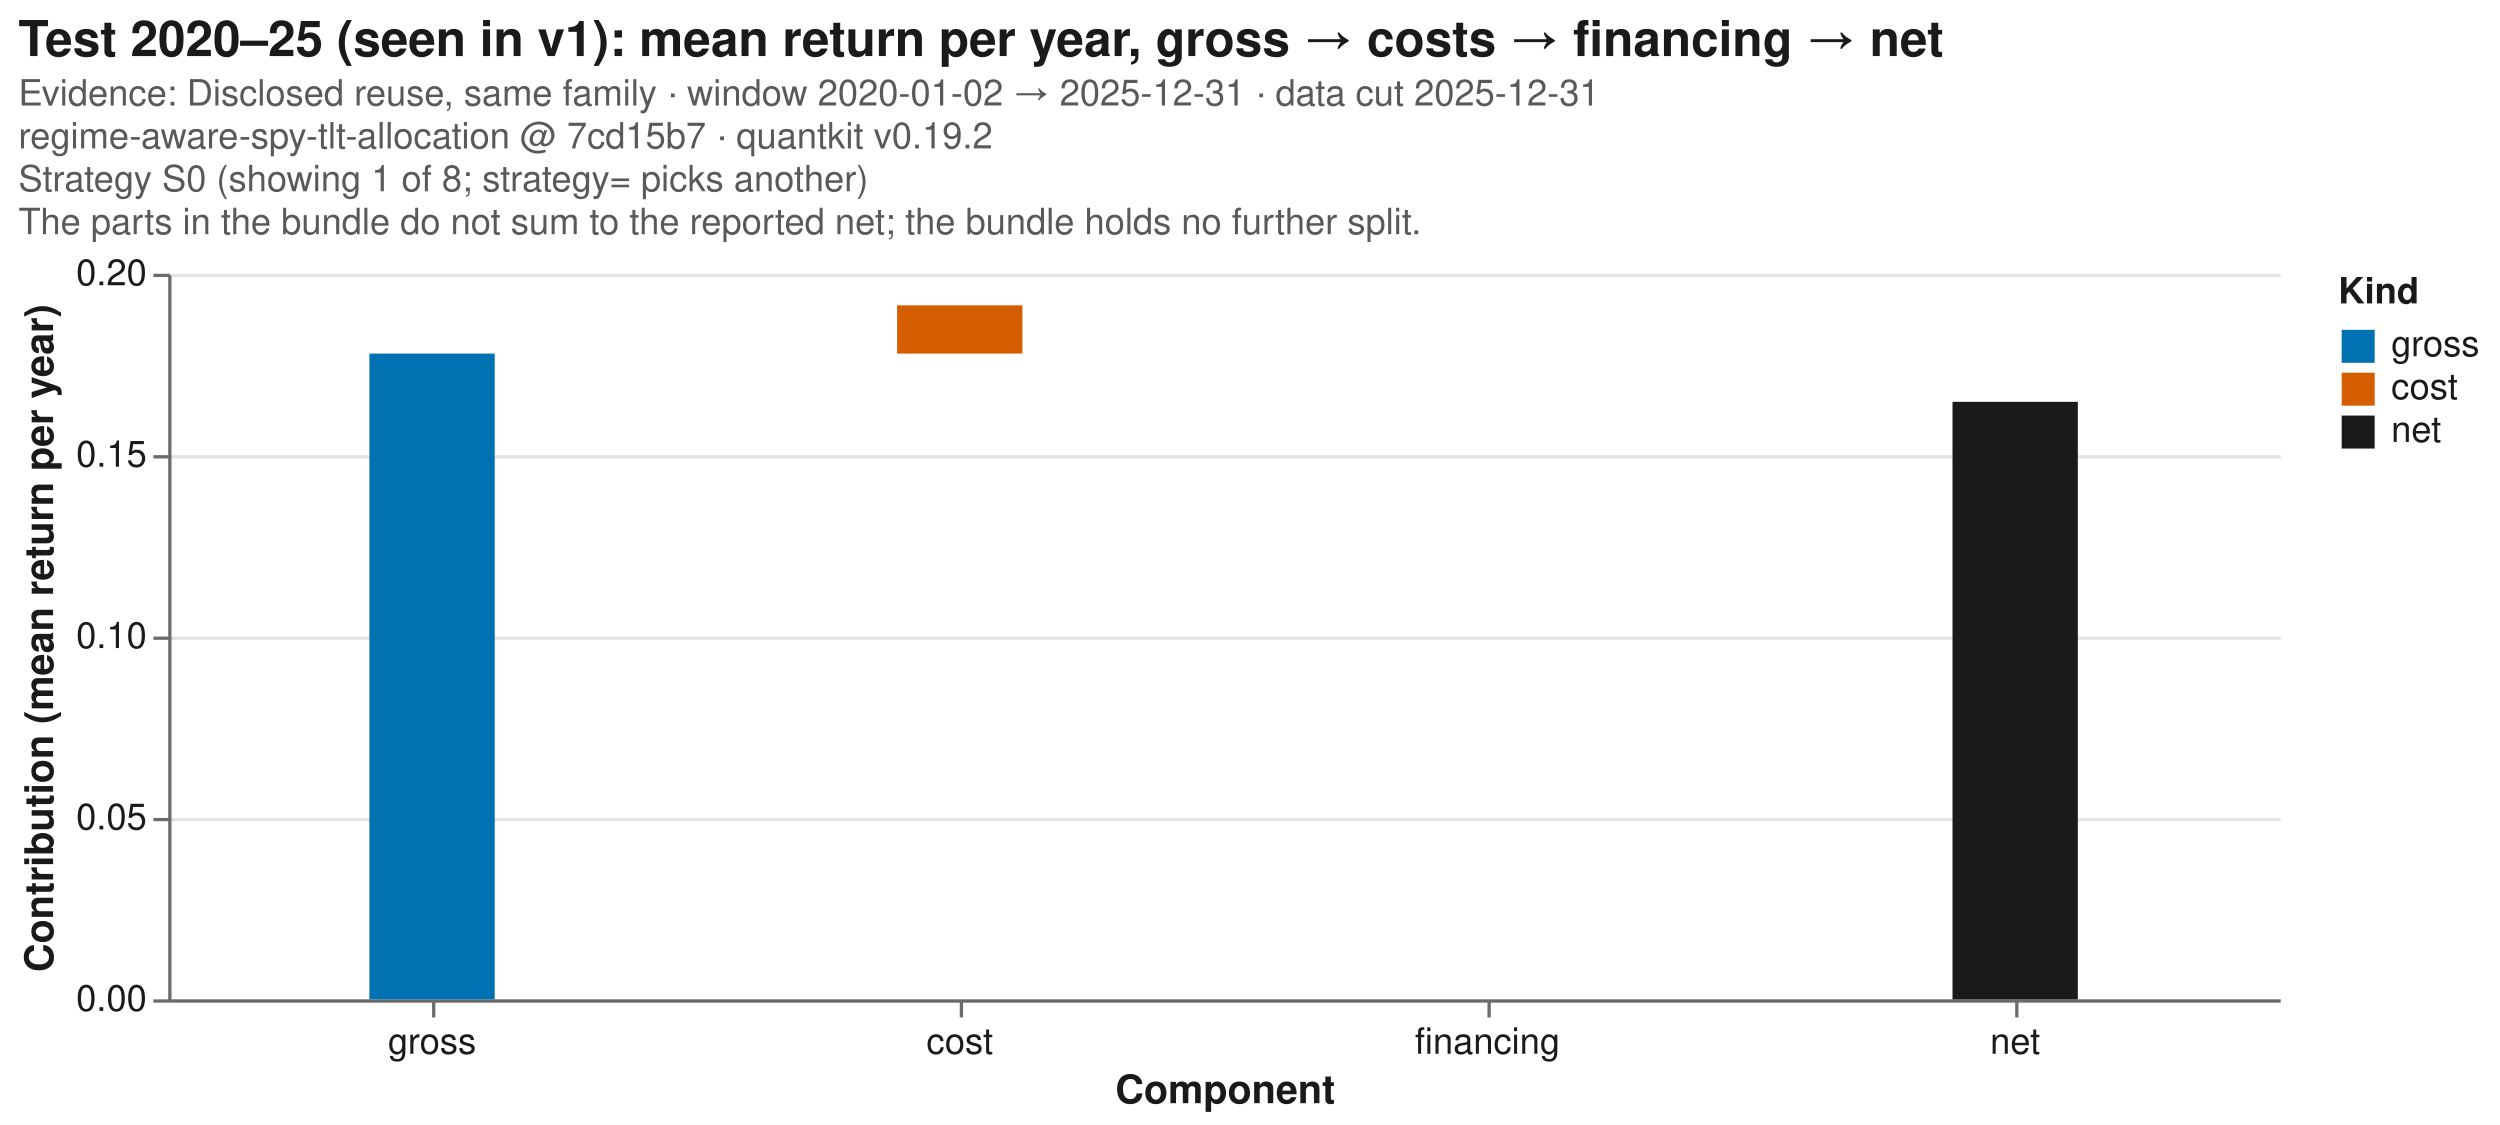
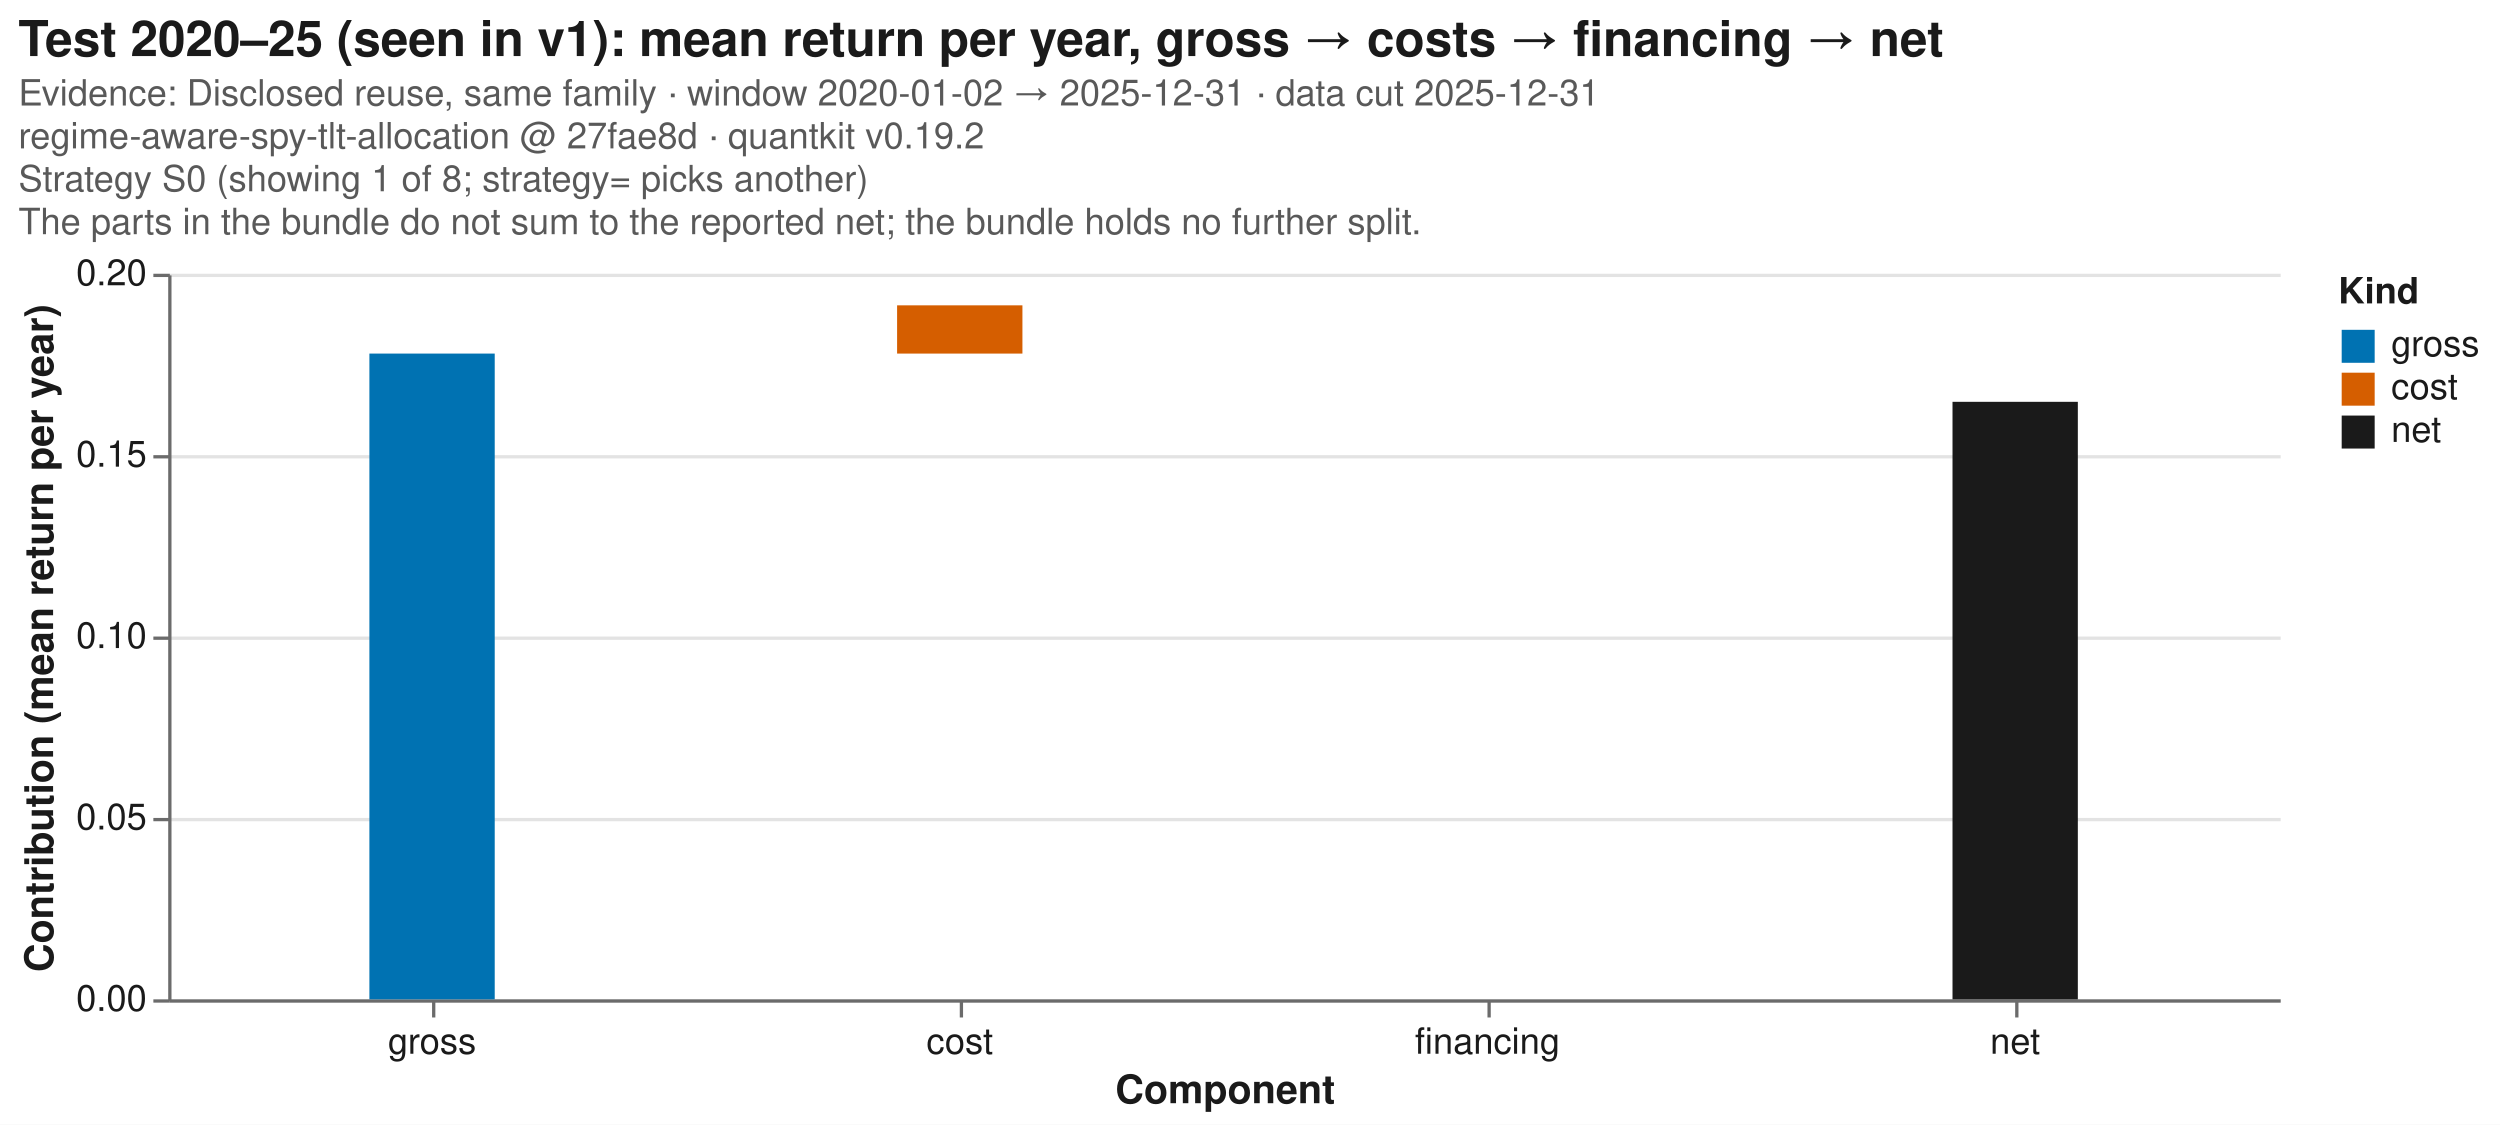
<svg xmlns="http://www.w3.org/2000/svg" version="1.1" class="marks" width="758" height="341" viewBox="0 0 758 341">
  <rect width="758" height="341" fill="#FFFFFF" />
  <g fill="none" stroke-miterlimit="10" transform="translate(51,83)">
    <g class="mark-group role-frame root" role="graphics-object" aria-roledescription="group mark container">
      <g transform="translate(0,0)">
        <path class="background" aria-hidden="true" d="M0,0h640v220h-640Z" />
        <g>
          <g class="mark-group role-axis" aria-hidden="true">
            <g transform="translate(0.5,0.5)">
              <path class="background" aria-hidden="true" d="M0,0h0v0h0Z" pointer-events="none" />
              <g>
                <g class="mark-rule role-axis-grid" pointer-events="none">
                  <line transform="translate(0,220)" x2="640" y2="0" stroke="#E3E3E3" stroke-width="1" opacity="1" />
                  <line transform="translate(0,165)" x2="640" y2="0" stroke="#E3E3E3" stroke-width="1" opacity="1" />
                  <line transform="translate(0,110)" x2="640" y2="0" stroke="#E3E3E3" stroke-width="1" opacity="1" />
                  <line transform="translate(0,55)" x2="640" y2="0" stroke="#E3E3E3" stroke-width="1" opacity="1" />
                  <line transform="translate(0,0)" x2="640" y2="0" stroke="#E3E3E3" stroke-width="1" opacity="1" />
                </g>
              </g>
              <path class="foreground" aria-hidden="true" d="" pointer-events="none" display="none" />
            </g>
          </g>
          <g class="mark-group role-axis" role="graphics-symbol" aria-roledescription="axis" aria-label="X-axis titled 'Component' for a discrete scale with 4 values: gross, cost, financing, net">
            <g transform="translate(0.5,220.5)">
              <path class="background" aria-hidden="true" d="M0,0h0v0h0Z" pointer-events="none" />
              <g>
                <g class="mark-rule role-axis-tick" pointer-events="none">
                  <line transform="translate(80,0)" x2="0" y2="5" stroke="#6B6B6B" stroke-width="1" opacity="1" />
                  <line transform="translate(240,0)" x2="0" y2="5" stroke="#6B6B6B" stroke-width="1" opacity="1" />
                  <line transform="translate(400,0)" x2="0" y2="5" stroke="#6B6B6B" stroke-width="1" opacity="1" />
                  <line transform="translate(560,0)" x2="0" y2="5" stroke="#6B6B6B" stroke-width="1" opacity="1" />
                </g>
                <g class="mark-text role-axis-label" pointer-events="none">
                  <text text-anchor="middle" transform="translate(79.5,16)" font-family="Helvetica Neue, Helvetica, Arial, sans-serif" font-size="11px" fill="#1A1A1A" opacity="1">gross</text>
                  <text text-anchor="middle" transform="translate(239.5,16)" font-family="Helvetica Neue, Helvetica, Arial, sans-serif" font-size="11px" fill="#1A1A1A" opacity="1">cost</text>
                  <text text-anchor="middle" transform="translate(399.5,16)" font-family="Helvetica Neue, Helvetica, Arial, sans-serif" font-size="11px" fill="#1A1A1A" opacity="1">financing</text>
                  <text text-anchor="middle" transform="translate(559.5,16)" font-family="Helvetica Neue, Helvetica, Arial, sans-serif" font-size="11px" fill="#1A1A1A" opacity="1">net</text>
                </g>
                <g class="mark-rule role-axis-domain" pointer-events="none">
                  <line transform="translate(0,0)" x2="640" y2="0" stroke="#6B6B6B" stroke-width="1" opacity="1" />
                </g>
                <g class="mark-text role-axis-title" pointer-events="none">
                  <text text-anchor="middle" transform="translate(320,31)" font-family="Helvetica Neue, Helvetica, Arial, sans-serif" font-size="12px" font-weight="bold" fill="#1A1A1A" opacity="1">Component</text>
                </g>
              </g>
              <path class="foreground" aria-hidden="true" d="" pointer-events="none" display="none" />
            </g>
          </g>
          <g class="mark-group role-axis" role="graphics-symbol" aria-roledescription="axis" aria-label="Y-axis titled 'Contribution (mean return per year)' for a linear scale with values from 0.00 to 0.20">
            <g transform="translate(0.5,0.5)">
              <path class="background" aria-hidden="true" d="M0,0h0v0h0Z" pointer-events="none" />
              <g>
                <g class="mark-rule role-axis-tick" pointer-events="none">
                  <line transform="translate(0,220)" x2="-5" y2="0" stroke="#6B6B6B" stroke-width="1" opacity="1" />
                  <line transform="translate(0,165)" x2="-5" y2="0" stroke="#6B6B6B" stroke-width="1" opacity="1" />
                  <line transform="translate(0,110)" x2="-5" y2="0" stroke="#6B6B6B" stroke-width="1" opacity="1" />
                  <line transform="translate(0,55)" x2="-5" y2="0" stroke="#6B6B6B" stroke-width="1" opacity="1" />
                  <line transform="translate(0,0)" x2="-5" y2="0" stroke="#6B6B6B" stroke-width="1" opacity="1" />
                </g>
                <g class="mark-text role-axis-label" pointer-events="none">
                  <text text-anchor="end" transform="translate(-7,223)" font-family="Helvetica Neue, Helvetica, Arial, sans-serif" font-size="11px" fill="#1A1A1A" opacity="1">0.00</text>
                  <text text-anchor="end" transform="translate(-7,168)" font-family="Helvetica Neue, Helvetica, Arial, sans-serif" font-size="11px" fill="#1A1A1A" opacity="1">0.05</text>
                  <text text-anchor="end" transform="translate(-7,113)" font-family="Helvetica Neue, Helvetica, Arial, sans-serif" font-size="11px" fill="#1A1A1A" opacity="1">0.10</text>
                  <text text-anchor="end" transform="translate(-7,58)" font-family="Helvetica Neue, Helvetica, Arial, sans-serif" font-size="11px" fill="#1A1A1A" opacity="1">0.15</text>
                  <text text-anchor="end" transform="translate(-7,3)" font-family="Helvetica Neue, Helvetica, Arial, sans-serif" font-size="11px" fill="#1A1A1A" opacity="1">0.20</text>
                </g>
                <g class="mark-rule role-axis-domain" pointer-events="none">
                  <line transform="translate(0,220)" x2="0" y2="-220" stroke="#6B6B6B" stroke-width="1" opacity="1" />
                </g>
                <g class="mark-text role-axis-title" pointer-events="none">
                  <text text-anchor="middle" transform="translate(-32.406,110) rotate(-90) translate(0,-3)" font-family="Helvetica Neue, Helvetica, Arial, sans-serif" font-size="12px" font-weight="bold" fill="#1A1A1A" opacity="1">Contribution (mean return per year)</text>
                </g>
              </g>
              <path class="foreground" aria-hidden="true" d="" pointer-events="none" display="none" />
            </g>
          </g>
          <g class="mark-rect role-mark marks" role="graphics-object" aria-roledescription="rect mark container">
            <path aria-label="Component: gross; Contribution (mean return per year): 0; Kind: gross; part: gross; value: 0.178" role="graphics-symbol" aria-roledescription="bar" d="M61,24.205h38v195.795h-38Z" fill="#0072B2" />
            <path aria-label="Component: cost; Contribution (mean return per year): 0.1779953523; Kind: cost; part: cost; value: −0.0133" role="graphics-symbol" aria-roledescription="bar" d="M221,9.579h38v14.627h-38Z" fill="#D55E00" />
            <path aria-label="Component: financing; Contribution (mean return per year): 0.19129219079; Kind: cost; part: financing; value: 0" role="graphics-symbol" aria-roledescription="bar" d="M381,9.579h38v0h-38Z" fill="#D55E00" />
            <path aria-label="Component: net; Contribution (mean return per year): 0; Kind: net; part: net; value: 0.1647" role="graphics-symbol" aria-roledescription="bar" d="M541,38.832h38v181.168h-38Z" fill="#1A1A1A" />
          </g>
          <g class="mark-group role-legend" role="graphics-symbol" aria-roledescription="legend" aria-label="Symbol legend titled 'Kind' for fill color with 3 values: gross, cost, net">
            <g transform="translate(658,0)">
              <path class="background" aria-hidden="true" d="M0,0h44v53h-44Z" pointer-events="none" />
              <g>
                <g class="mark-group role-legend-entry">
                  <g transform="translate(0,16)">
                    <path class="background" aria-hidden="true" d="M0,0h0v0h0Z" pointer-events="none" />
                    <g>
                      <g class="mark-group role-scope" role="graphics-object" aria-roledescription="group mark container">
                        <g transform="translate(0,0)">
                          <path class="background" aria-hidden="true" d="M0,0h43.093v11h-43.093Z" pointer-events="none" opacity="1" />
                          <g>
                            <g class="mark-symbol role-legend-symbol" pointer-events="none">
                              <path transform="translate(6,6)" d="M-5,-5h10v10h-10Z" fill="#0072B2" stroke-width="1.5" opacity="1" />
                            </g>
                            <g class="mark-text role-legend-label" pointer-events="none">
                              <text text-anchor="start" transform="translate(16,9)" font-family="Helvetica Neue, Helvetica, Arial, sans-serif" font-size="11px" fill="#1A1A1A" opacity="1">gross</text>
                            </g>
                          </g>
                          <path class="foreground" aria-hidden="true" d="" pointer-events="none" display="none" />
                        </g>
                        <g transform="translate(0,13)">
                          <path class="background" aria-hidden="true" d="M0,0h43.093v11h-43.093Z" pointer-events="none" opacity="1" />
                          <g>
                            <g class="mark-symbol role-legend-symbol" pointer-events="none">
                              <path transform="translate(6,6)" d="M-5,-5h10v10h-10Z" fill="#D55E00" stroke-width="1.5" opacity="1" />
                            </g>
                            <g class="mark-text role-legend-label" pointer-events="none">
                              <text text-anchor="start" transform="translate(16,9)" font-family="Helvetica Neue, Helvetica, Arial, sans-serif" font-size="11px" fill="#1A1A1A" opacity="1">cost</text>
                            </g>
                          </g>
                          <path class="foreground" aria-hidden="true" d="" pointer-events="none" display="none" />
                        </g>
                        <g transform="translate(0,26)">
                          <path class="background" aria-hidden="true" d="M0,0h43.093v11h-43.093Z" pointer-events="none" opacity="1" />
                          <g>
                            <g class="mark-symbol role-legend-symbol" pointer-events="none">
                              <path transform="translate(6,6)" d="M-5,-5h10v10h-10Z" fill="#1A1A1A" stroke-width="1.5" opacity="1" />
                            </g>
                            <g class="mark-text role-legend-label" pointer-events="none">
                              <text text-anchor="start" transform="translate(16,9)" font-family="Helvetica Neue, Helvetica, Arial, sans-serif" font-size="11px" fill="#1A1A1A" opacity="1">net</text>
                            </g>
                          </g>
                          <path class="foreground" aria-hidden="true" d="" pointer-events="none" display="none" />
                        </g>
                      </g>
                    </g>
                    <path class="foreground" aria-hidden="true" d="" pointer-events="none" display="none" />
                  </g>
                </g>
                <g class="mark-text role-legend-title" pointer-events="none">
                  <text text-anchor="start" transform="translate(0,9)" font-family="Helvetica Neue, Helvetica, Arial, sans-serif" font-size="11px" font-weight="bold" fill="#1A1A1A" opacity="1">Kind</text>
                </g>
              </g>
              <path class="foreground" aria-hidden="true" d="" pointer-events="none" display="none" />
            </g>
          </g>
          <g class="mark-group role-title">
            <g transform="translate(-45.406,-78)">
              <path class="background" aria-hidden="true" d="M0,0h0v0h0Z" pointer-events="none" />
              <g>
                <g class="mark-text role-title-text" role="graphics-symbol" aria-roledescription="title" aria-label="Title text 'Test 2020–25 (seen in v1): mean return per year, gross → costs → financing → net'" pointer-events="none">
                  <text text-anchor="start" transform="translate(0,12)" font-family="Helvetica Neue, Helvetica, Arial, sans-serif" font-size="15px" font-weight="bold" fill="#1A1A1A" opacity="1">Test 2020–25 (seen in v1): mean return per year, gross → costs → financing → net</text>
                </g>
-                 <g class="mark-text role-title-subtitle" role="graphics-symbol" aria-roledescription="subtitle" aria-label="Subtitle text 'Evidence: Disclosed reuse, same family · window 2020-01-02 → 2025-12-31 · data cut 2025-12-31 regime-aware-spy-tlt-allocation @ 7cd15b7 · quantkit v0.19.2 Strategy S0 (showing 1 of 8; strategy= picks another) The parts in the bundle do not sum to the reported net; the bundle holds no further split.'" pointer-events="none">
+                 <g class="mark-text role-title-subtitle" role="graphics-symbol" aria-roledescription="subtitle" aria-label="Subtitle text 'Evidence: Disclosed reuse, same family · window 2020-01-02 → 2025-12-31 · data cut 2025-12-31 regime-aware-spy-tlt-allocation @ 27fae8d · quantkit v0.19.2 Strategy S0 (showing 1 of 8; strategy= picks another) The parts in the bundle do not sum to the reported net; the bundle holds no further split.'" pointer-events="none">
                  <text text-anchor="start" transform="translate(0,27)" font-family="Helvetica Neue, Helvetica, Arial, sans-serif" font-size="11px" fill="#595959" opacity="1">
                    <tspan>Evidence: Disclosed reuse, same family · window 2020-01-02 → 2025-12-31 · data cut 2025-12-31</tspan>
-                     <tspan x="0" dy="13">regime-aware-spy-tlt-allocation @ 7cd15b7 · quantkit v0.19.2</tspan>
+                     <tspan x="0" dy="13">regime-aware-spy-tlt-allocation @ 27fae8d · quantkit v0.19.2</tspan>
                    <tspan x="0" dy="13">Strategy S0 (showing 1 of 8; strategy= picks another)</tspan>
                    <tspan x="0" dy="13">The parts in the bundle do not sum to the reported net; the bundle holds no further split.</tspan>
                  </text>
                </g>
              </g>
              <path class="foreground" aria-hidden="true" d="" pointer-events="none" display="none" />
            </g>
          </g>
        </g>
        <path class="foreground" aria-hidden="true" d="" display="none" />
      </g>
    </g>
  </g>
</svg>
